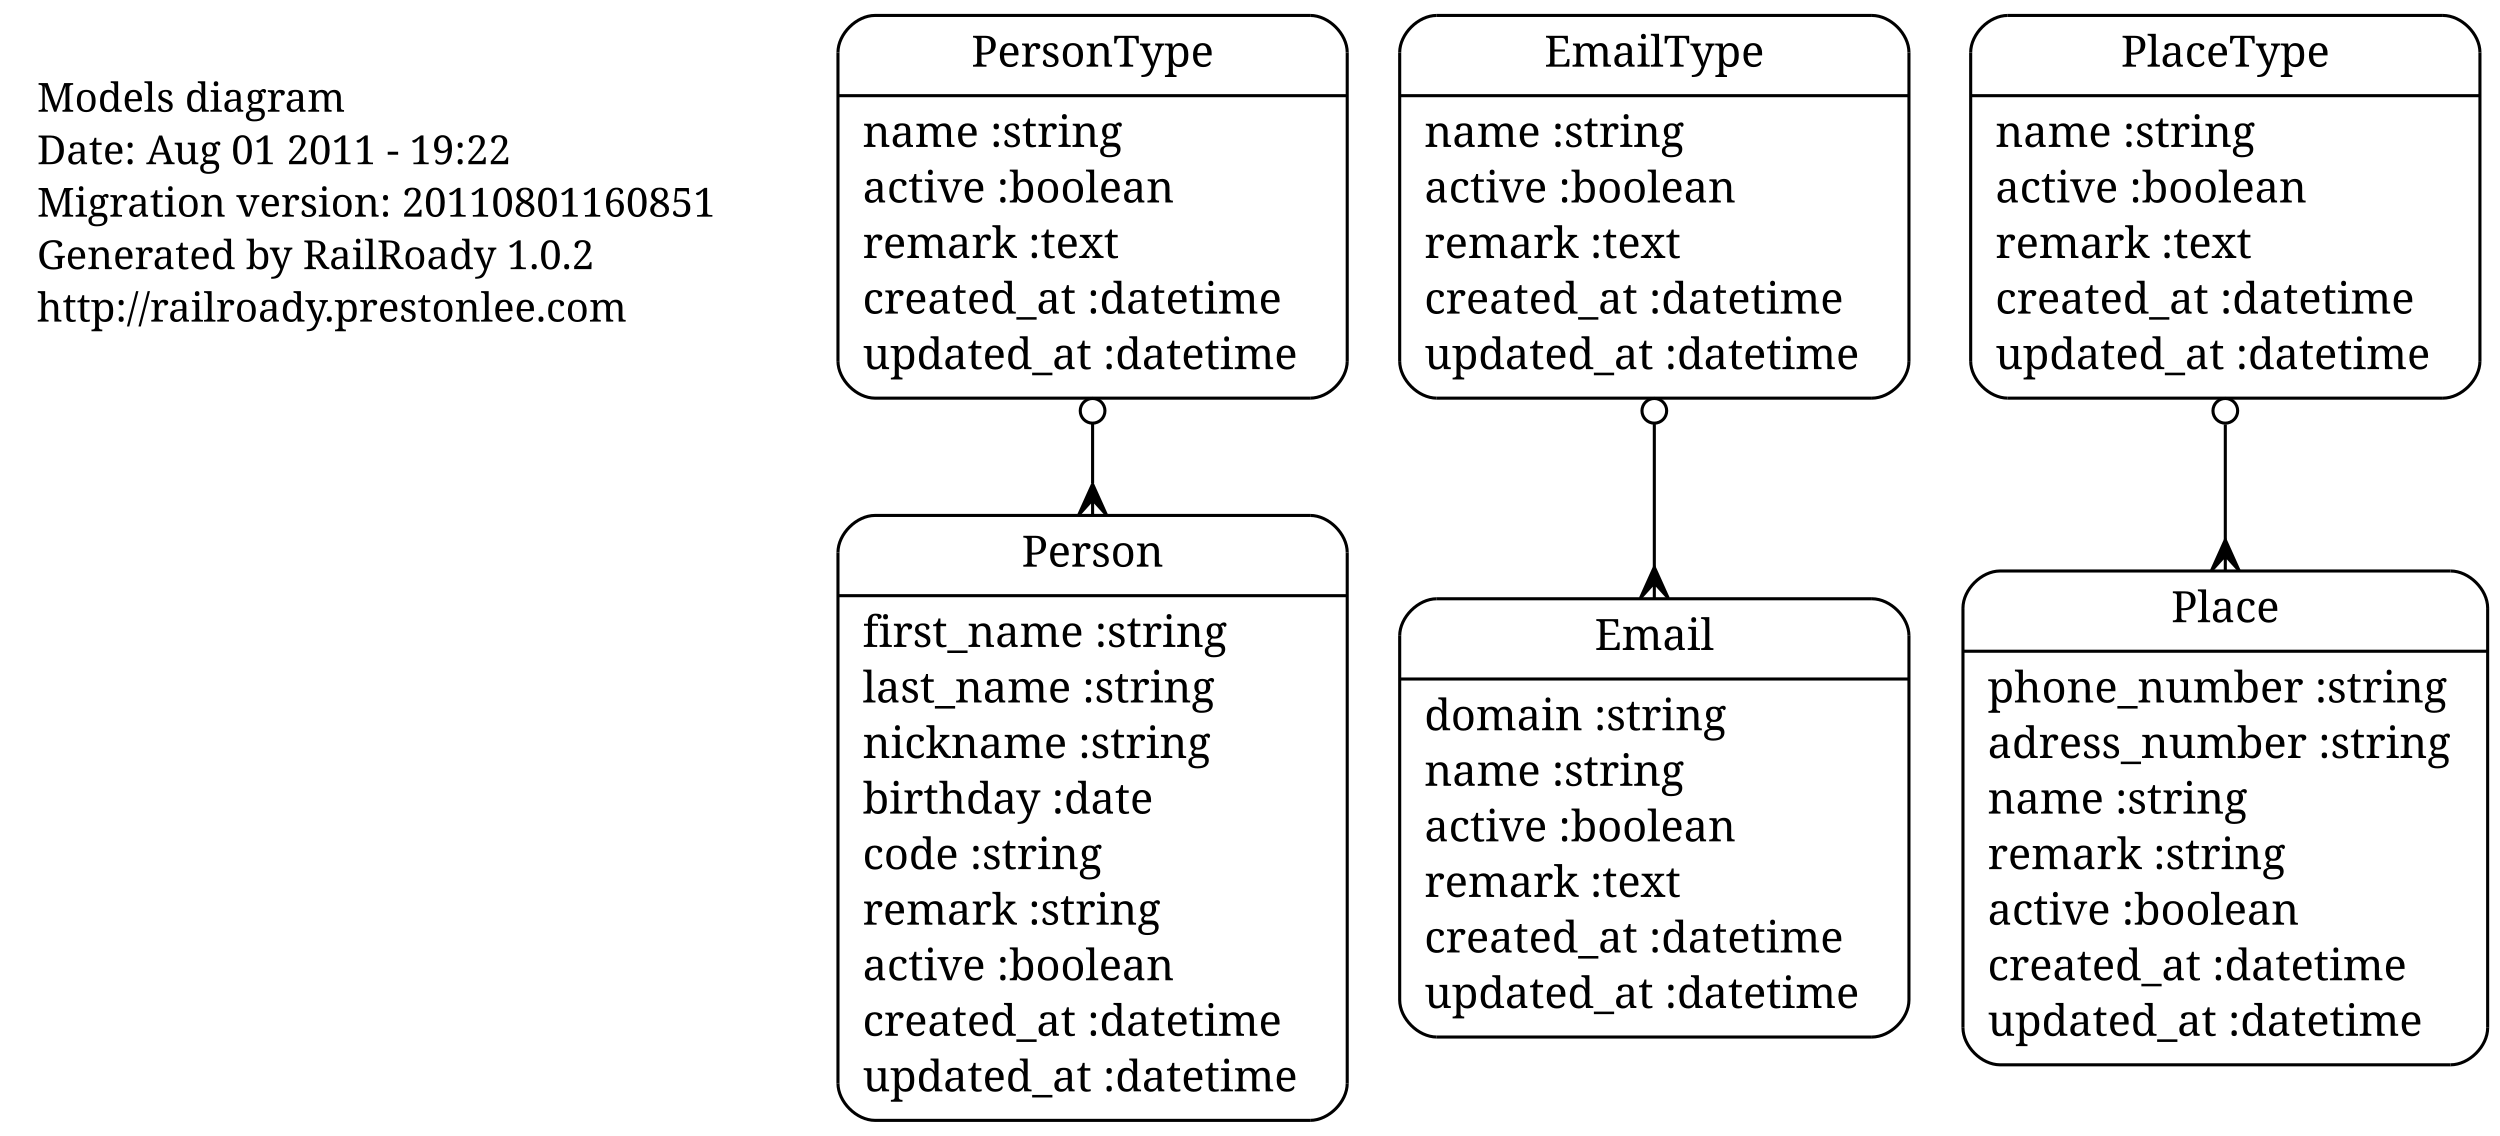
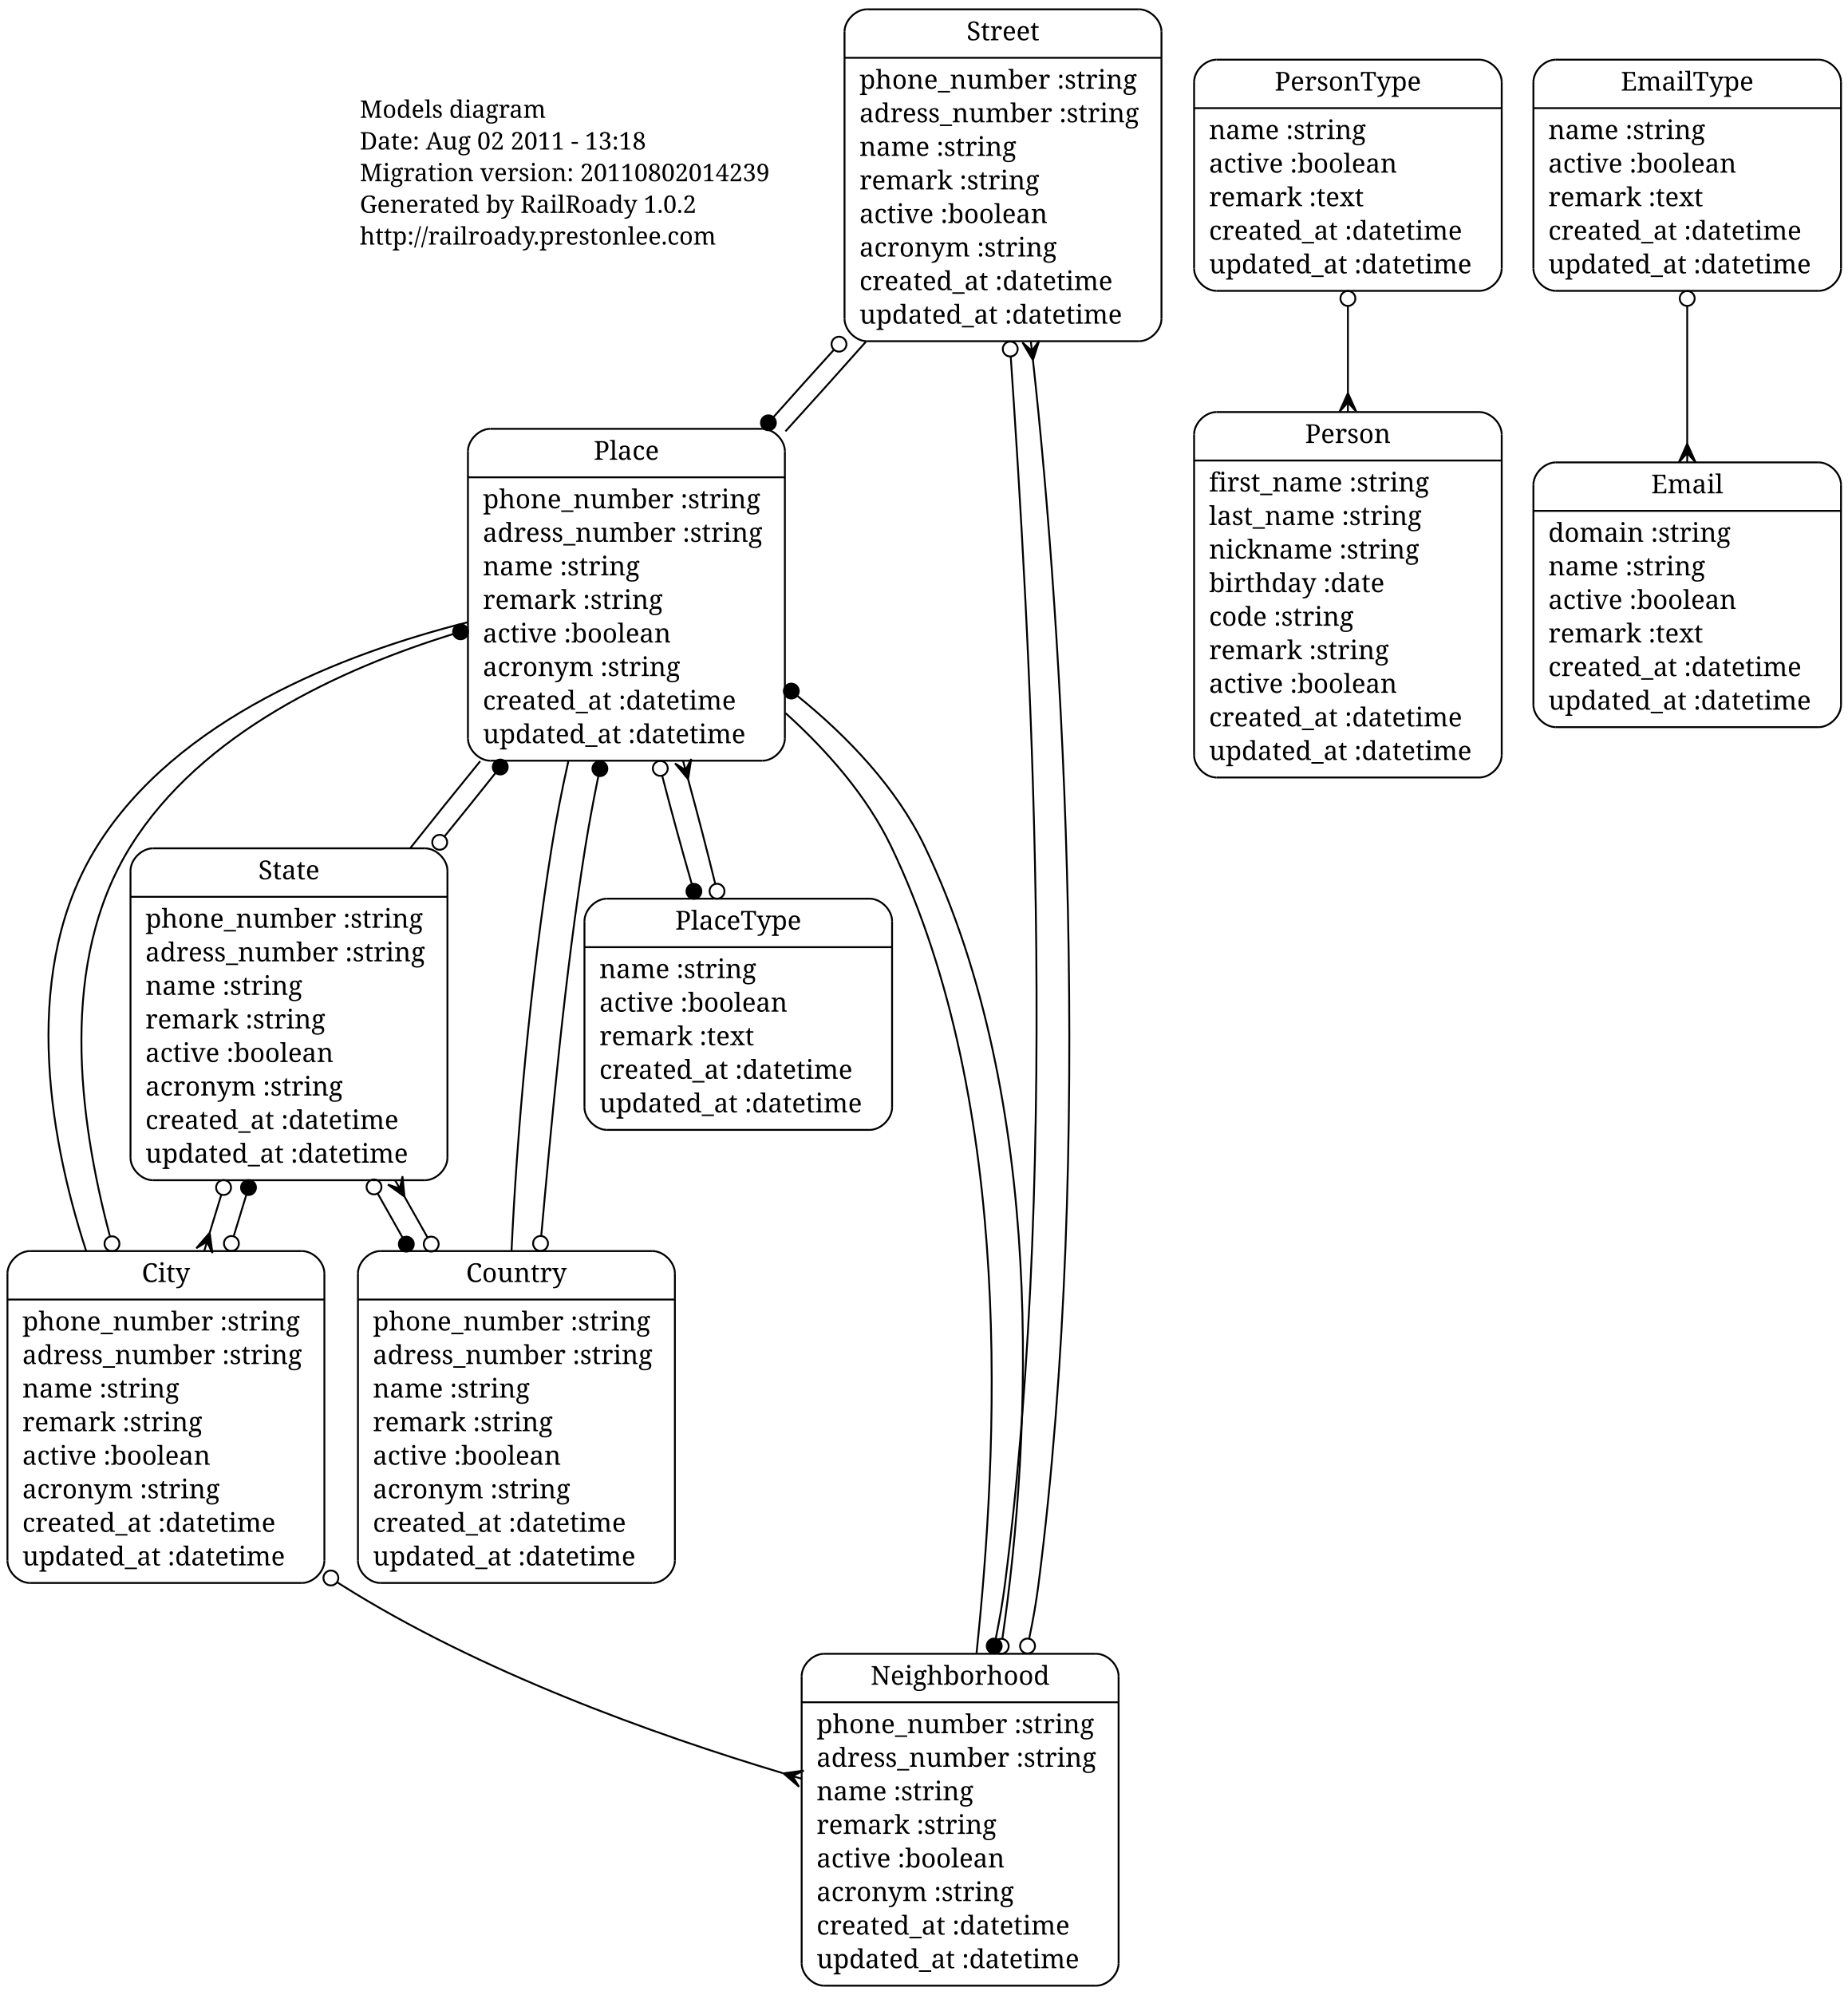
- <svg xmlns="http://www.w3.org/2000/svg" width="810pt" height="368pt" viewBox="0.00 0.00 810.00 368.00">
-   <g id="graph1" class="graph" transform="scale(1 1) rotate(0) translate(4 364)">
-     <polygon fill="white" stroke="white" points="-4,5 -4,-364 807,-364 807,5 -4,5" />
+ <svg xmlns="http://www.w3.org/2000/svg" width="991pt" height="1070pt" viewBox="0.00 0.00 991.00 1070.00">
+   <g id="graph1" class="graph" transform="scale(1 1) rotate(0) translate(4 1066)">
+     <polygon fill="white" stroke="white" points="-4,5 -4,-1066 988,-1066 988,5 -4,5" />
    <g id="node1" class="node">
-       <text text-anchor="start" x="8" y="-327.8" font-family="Times Roman,serif" font-size="13.00">Models diagram</text>
-       <text text-anchor="start" x="8" y="-310.8" font-family="Times Roman,serif" font-size="13.00">Date: Aug 01 2011 - 19:22</text>
-       <text text-anchor="start" x="8" y="-293.8" font-family="Times Roman,serif" font-size="13.00">Migration version: 20110801160851</text>
-       <text text-anchor="start" x="8" y="-276.8" font-family="Times Roman,serif" font-size="13.00">Generated by RailRoady 1.0.2</text>
-       <text text-anchor="start" x="8" y="-259.8" font-family="Times Roman,serif" font-size="13.00">http://railroady.prestonlee.com</text>
+       <text text-anchor="start" x="189" y="-1002.8" font-family="Times Roman,serif" font-size="13.00">Models diagram</text>
+       <text text-anchor="start" x="189" y="-985.8" font-family="Times Roman,serif" font-size="13.00">Date: Aug 02 2011 - 13:18</text>
+       <text text-anchor="start" x="189" y="-968.8" font-family="Times Roman,serif" font-size="13.00">Migration version: 20110802014239</text>
+       <text text-anchor="start" x="189" y="-951.8" font-family="Times Roman,serif" font-size="13.00">Generated by RailRoady 1.0.2</text>
+       <text text-anchor="start" x="189" y="-934.8" font-family="Times Roman,serif" font-size="13.00">http://railroady.prestonlee.com</text>
    </g>
    <g id="node2" class="node">
-       <polyline fill="none" stroke="black" points="279.5,-235 420.5,-235 " />
-       <path fill="none" stroke="black" d="M420.5,-235C426.5,-235 432.5,-241 432.5,-247" />
-       <polyline fill="none" stroke="black" points="432.5,-247 432.5,-347 " />
-       <path fill="none" stroke="black" d="M432.5,-347C432.5,-353 426.5,-359 420.5,-359" />
-       <polyline fill="none" stroke="black" points="420.5,-359 279.5,-359 " />
-       <path fill="none" stroke="black" d="M279.5,-359C273.5,-359 267.5,-353 267.5,-347" />
-       <polyline fill="none" stroke="black" points="267.5,-347 267.5,-247 " />
-       <path fill="none" stroke="black" d="M267.5,-247C267.5,-241 273.5,-235 279.5,-235" />
-       <text text-anchor="middle" x="350" y="-342.4" font-family="Times Roman,serif" font-size="14.00">PersonType</text>
-       <polyline fill="none" stroke="black" points="267.5,-333 432.5,-333 " />
-       <text text-anchor="start" x="275.5" y="-316.4" font-family="Times Roman,serif" font-size="14.00">name :string</text>
-       <text text-anchor="start" x="275.5" y="-298.4" font-family="Times Roman,serif" font-size="14.00">active :boolean</text>
-       <text text-anchor="start" x="275.5" y="-280.4" font-family="Times Roman,serif" font-size="14.00">remark :text</text>
-       <text text-anchor="start" x="275.5" y="-262.4" font-family="Times Roman,serif" font-size="14.00">created_at :datetime</text>
-       <text text-anchor="start" x="275.5" y="-244.4" font-family="Times Roman,serif" font-size="14.00">updated_at :datetime</text>
+       <polyline fill="none" stroke="black" points="461,-883 607,-883 " />
+       <path fill="none" stroke="black" d="M607,-883C613,-883 619,-889 619,-895" />
+       <polyline fill="none" stroke="black" points="619,-895 619,-1049 " />
+       <path fill="none" stroke="black" d="M619,-1049C619,-1055 613,-1061 607,-1061" />
+       <polyline fill="none" stroke="black" points="607,-1061 461,-1061 " />
+       <path fill="none" stroke="black" d="M461,-1061C455,-1061 449,-1055 449,-1049" />
+       <polyline fill="none" stroke="black" points="449,-1049 449,-895 " />
+       <path fill="none" stroke="black" d="M449,-895C449,-889 455,-883 461,-883" />
+       <text text-anchor="middle" x="534" y="-1044.4" font-family="Times Roman,serif" font-size="14.00">Street</text>
+       <polyline fill="none" stroke="black" points="449,-1035 619,-1035 " />
+       <text text-anchor="start" x="457" y="-1018.4" font-family="Times Roman,serif" font-size="14.00">phone_number :string</text>
+       <text text-anchor="start" x="457" y="-1000.4" font-family="Times Roman,serif" font-size="14.00">adress_number :string</text>
+       <text text-anchor="start" x="457" y="-982.4" font-family="Times Roman,serif" font-size="14.00">name :string</text>
+       <text text-anchor="start" x="457" y="-964.4" font-family="Times Roman,serif" font-size="14.00">remark :string</text>
+       <text text-anchor="start" x="457" y="-946.4" font-family="Times Roman,serif" font-size="14.00">active :boolean</text>
+       <text text-anchor="start" x="457" y="-928.4" font-family="Times Roman,serif" font-size="14.00">acronym :string</text>
+       <text text-anchor="start" x="457" y="-910.4" font-family="Times Roman,serif" font-size="14.00">created_at :datetime</text>
+       <text text-anchor="start" x="457" y="-892.4" font-family="Times Roman,serif" font-size="14.00">updated_at :datetime</text>
+     </g>
+     <g id="node8" class="node">
+       <polyline fill="none" stroke="black" points="259,-658 405,-658 " />
+       <path fill="none" stroke="black" d="M405,-658C411,-658 417,-664 417,-670" />
+       <polyline fill="none" stroke="black" points="417,-670 417,-824 " />
+       <path fill="none" stroke="black" d="M417,-824C417,-830 411,-836 405,-836" />
+       <polyline fill="none" stroke="black" points="405,-836 259,-836 " />
+       <path fill="none" stroke="black" d="M259,-836C253,-836 247,-830 247,-824" />
+       <polyline fill="none" stroke="black" points="247,-824 247,-670 " />
+       <path fill="none" stroke="black" d="M247,-670C247,-664 253,-658 259,-658" />
+       <text text-anchor="middle" x="332" y="-819.4" font-family="Times Roman,serif" font-size="14.00">Place</text>
+       <polyline fill="none" stroke="black" points="247,-810 417,-810 " />
+       <text text-anchor="start" x="255" y="-793.4" font-family="Times Roman,serif" font-size="14.00">phone_number :string</text>
+       <text text-anchor="start" x="255" y="-775.4" font-family="Times Roman,serif" font-size="14.00">adress_number :string</text>
+       <text text-anchor="start" x="255" y="-757.4" font-family="Times Roman,serif" font-size="14.00">name :string</text>
+       <text text-anchor="start" x="255" y="-739.4" font-family="Times Roman,serif" font-size="14.00">remark :string</text>
+       <text text-anchor="start" x="255" y="-721.4" font-family="Times Roman,serif" font-size="14.00">active :boolean</text>
+       <text text-anchor="start" x="255" y="-703.4" font-family="Times Roman,serif" font-size="14.00">acronym :string</text>
+       <text text-anchor="start" x="255" y="-685.4" font-family="Times Roman,serif" font-size="14.00">created_at :datetime</text>
+       <text text-anchor="start" x="255" y="-667.4" font-family="Times Roman,serif" font-size="14.00">updated_at :datetime</text>
+     </g>
+     <g id="edge2" class="edge">
+       <path fill="none" stroke="black" d="M443.315,-878.412C432.54,-866.531 421.608,-854.36 411.013,-842.451" />
+       <ellipse fill="none" stroke="black" cx="446.032" cy="-881.404" rx="4" ry="4" />
+       <ellipse fill="black" stroke="black" cx="408.162" cy="-839.24" rx="4" ry="4" />
+     </g>
+     <g id="node12" class="node">
+       <polyline fill="none" stroke="black" points="438,-1 584,-1 " />
+       <path fill="none" stroke="black" d="M584,-1C590,-1 596,-7 596,-13" />
+       <polyline fill="none" stroke="black" points="596,-13 596,-167 " />
+       <path fill="none" stroke="black" d="M596,-167C596,-173 590,-179 584,-179" />
+       <polyline fill="none" stroke="black" points="584,-179 438,-179 " />
+       <path fill="none" stroke="black" d="M438,-179C432,-179 426,-173 426,-167" />
+       <polyline fill="none" stroke="black" points="426,-167 426,-13 " />
+       <path fill="none" stroke="black" d="M426,-13C426,-7 432,-1 438,-1" />
+       <text text-anchor="middle" x="511" y="-162.4" font-family="Times Roman,serif" font-size="14.00">Neighborhood</text>
+       <polyline fill="none" stroke="black" points="426,-153 596,-153 " />
+       <text text-anchor="start" x="434" y="-136.4" font-family="Times Roman,serif" font-size="14.00">phone_number :string</text>
+       <text text-anchor="start" x="434" y="-118.4" font-family="Times Roman,serif" font-size="14.00">adress_number :string</text>
+       <text text-anchor="start" x="434" y="-100.4" font-family="Times Roman,serif" font-size="14.00">name :string</text>
+       <text text-anchor="start" x="434" y="-82.4" font-family="Times Roman,serif" font-size="14.00">remark :string</text>
+       <text text-anchor="start" x="434" y="-64.4" font-family="Times Roman,serif" font-size="14.00">active :boolean</text>
+       <text text-anchor="start" x="434" y="-46.4" font-family="Times Roman,serif" font-size="14.00">acronym :string</text>
+       <text text-anchor="start" x="434" y="-28.4" font-family="Times Roman,serif" font-size="14.00">created_at :datetime</text>
+       <text text-anchor="start" x="434" y="-10.4" font-family="Times Roman,serif" font-size="14.00">updated_at :datetime</text>
+     </g>
+     <g id="edge4" class="edge">
+       <path fill="none" stroke="black" d="M538.153,-874.746C547.885,-730.326 565.256,-450.939 535,-216 533.793,-206.626 532.1,-196.954 530.152,-187.332" />
+       <ellipse fill="none" stroke="black" cx="537.88" cy="-878.8" rx="4" ry="4" />
+       <ellipse fill="black" stroke="black" cx="529.282" cy="-183.183" rx="4" ry="4" />
+     </g>
+     <g id="node3" class="node">
+       <polyline fill="none" stroke="black" points="78,-433 224,-433 " />
+       <path fill="none" stroke="black" d="M224,-433C230,-433 236,-439 236,-445" />
+       <polyline fill="none" stroke="black" points="236,-445 236,-599 " />
+       <path fill="none" stroke="black" d="M236,-599C236,-605 230,-611 224,-611" />
+       <polyline fill="none" stroke="black" points="224,-611 78,-611 " />
+       <path fill="none" stroke="black" d="M78,-611C72,-611 66,-605 66,-599" />
+       <polyline fill="none" stroke="black" points="66,-599 66,-445 " />
+       <path fill="none" stroke="black" d="M66,-445C66,-439 72,-433 78,-433" />
+       <text text-anchor="middle" x="151" y="-594.4" font-family="Times Roman,serif" font-size="14.00">State</text>
+       <polyline fill="none" stroke="black" points="66,-585 236,-585 " />
+       <text text-anchor="start" x="74" y="-568.4" font-family="Times Roman,serif" font-size="14.00">phone_number :string</text>
+       <text text-anchor="start" x="74" y="-550.4" font-family="Times Roman,serif" font-size="14.00">adress_number :string</text>
+       <text text-anchor="start" x="74" y="-532.4" font-family="Times Roman,serif" font-size="14.00">name :string</text>
+       <text text-anchor="start" x="74" y="-514.4" font-family="Times Roman,serif" font-size="14.00">remark :string</text>
+       <text text-anchor="start" x="74" y="-496.4" font-family="Times Roman,serif" font-size="14.00">active :boolean</text>
+       <text text-anchor="start" x="74" y="-478.4" font-family="Times Roman,serif" font-size="14.00">acronym :string</text>
+       <text text-anchor="start" x="74" y="-460.4" font-family="Times Roman,serif" font-size="14.00">created_at :datetime</text>
+       <text text-anchor="start" x="74" y="-442.4" font-family="Times Roman,serif" font-size="14.00">updated_at :datetime</text>
+     </g>
+     <g id="node5" class="node">
+       <polyline fill="none" stroke="black" points="12,-217 158,-217 " />
+       <path fill="none" stroke="black" d="M158,-217C164,-217 170,-223 170,-229" />
+       <polyline fill="none" stroke="black" points="170,-229 170,-383 " />
+       <path fill="none" stroke="black" d="M170,-383C170,-389 164,-395 158,-395" />
+       <polyline fill="none" stroke="black" points="158,-395 12,-395 " />
+       <path fill="none" stroke="black" d="M12,-395C6,-395 0,-389 0,-383" />
+       <polyline fill="none" stroke="black" points="0,-383 0,-229 " />
+       <path fill="none" stroke="black" d="M0,-229C0,-223 6,-217 12,-217" />
+       <text text-anchor="middle" x="85" y="-378.4" font-family="Times Roman,serif" font-size="14.00">City</text>
+       <polyline fill="none" stroke="black" points="0,-369 170,-369 " />
+       <text text-anchor="start" x="8" y="-352.4" font-family="Times Roman,serif" font-size="14.00">phone_number :string</text>
+       <text text-anchor="start" x="8" y="-334.4" font-family="Times Roman,serif" font-size="14.00">adress_number :string</text>
+       <text text-anchor="start" x="8" y="-316.4" font-family="Times Roman,serif" font-size="14.00">name :string</text>
+       <text text-anchor="start" x="8" y="-298.4" font-family="Times Roman,serif" font-size="14.00">remark :string</text>
+       <text text-anchor="start" x="8" y="-280.4" font-family="Times Roman,serif" font-size="14.00">active :boolean</text>
+       <text text-anchor="start" x="8" y="-262.4" font-family="Times Roman,serif" font-size="14.00">acronym :string</text>
+       <text text-anchor="start" x="8" y="-244.4" font-family="Times Roman,serif" font-size="14.00">created_at :datetime</text>
+       <text text-anchor="start" x="8" y="-226.4" font-family="Times Roman,serif" font-size="14.00">updated_at :datetime</text>
+     </g>
+     <g id="edge12" class="edge">
+       <path fill="none" stroke="black" d="M114.639,-424.989C112.568,-418.336 110.515,-411.627 108.51,-404.964" />
+       <ellipse fill="none" stroke="black" cx="115.921" cy="-429.08" rx="4" ry="4" />
+       <polygon fill="black" stroke="black" points="108.47,-404.829 109.923,-393.96 107.04,-400.038 105.611,-395.246 105.611,-395.246 105.611,-395.246 107.04,-400.038 101.299,-396.533 108.47,-404.829 108.47,-404.829" />
    </g>
    <g id="node7" class="node">
-       <polyline fill="none" stroke="black" points="279.5,-1 420.5,-1 " />
-       <path fill="none" stroke="black" d="M420.5,-1C426.5,-1 432.5,-7 432.5,-13" />
-       <polyline fill="none" stroke="black" points="432.5,-13 432.5,-185 " />
-       <path fill="none" stroke="black" d="M432.5,-185C432.5,-191 426.5,-197 420.5,-197" />
-       <polyline fill="none" stroke="black" points="420.5,-197 279.5,-197 " />
-       <path fill="none" stroke="black" d="M279.5,-197C273.5,-197 267.5,-191 267.5,-185" />
-       <polyline fill="none" stroke="black" points="267.5,-185 267.5,-13 " />
-       <path fill="none" stroke="black" d="M267.5,-13C267.5,-7 273.5,-1 279.5,-1" />
-       <text text-anchor="middle" x="350" y="-180.4" font-family="Times Roman,serif" font-size="14.00">Person</text>
-       <polyline fill="none" stroke="black" points="267.5,-171 432.5,-171 " />
-       <text text-anchor="start" x="275.5" y="-154.4" font-family="Times Roman,serif" font-size="14.00">first_name :string</text>
-       <text text-anchor="start" x="275.5" y="-136.4" font-family="Times Roman,serif" font-size="14.00">last_name :string</text>
-       <text text-anchor="start" x="275.5" y="-118.4" font-family="Times Roman,serif" font-size="14.00">nickname :string</text>
-       <text text-anchor="start" x="275.5" y="-100.4" font-family="Times Roman,serif" font-size="14.00">birthday :date</text>
-       <text text-anchor="start" x="275.5" y="-82.4" font-family="Times Roman,serif" font-size="14.00">code :string</text>
-       <text text-anchor="start" x="275.5" y="-64.4" font-family="Times Roman,serif" font-size="14.00">remark :string</text>
-       <text text-anchor="start" x="275.5" y="-46.4" font-family="Times Roman,serif" font-size="14.00">active :boolean</text>
-       <text text-anchor="start" x="275.5" y="-28.4" font-family="Times Roman,serif" font-size="14.00">created_at :datetime</text>
-       <text text-anchor="start" x="275.5" y="-10.4" font-family="Times Roman,serif" font-size="14.00">updated_at :datetime</text>
-     </g>
-     <g id="edge2" class="edge">
-       <path fill="none" stroke="black" d="M350,-226.893C350,-220.561 350,-214.056 350,-207.495" />
-       <ellipse fill="none" stroke="black" cx="350" cy="-230.895" rx="4" ry="4" />
-       <polygon fill="black" stroke="black" points="350,-207.155 354.5,-197.155 350,-202.155 350,-197.155 350,-197.155 350,-197.155 350,-202.155 345.5,-197.155 350,-207.155 350,-207.155" />
-     </g>
-     <g id="node3" class="node">
-       <polyline fill="none" stroke="black" points="461.5,-28 602.5,-28 " />
-       <path fill="none" stroke="black" d="M602.5,-28C608.5,-28 614.5,-34 614.5,-40" />
-       <polyline fill="none" stroke="black" points="614.5,-40 614.5,-158 " />
-       <path fill="none" stroke="black" d="M614.5,-158C614.5,-164 608.5,-170 602.5,-170" />
-       <polyline fill="none" stroke="black" points="602.5,-170 461.5,-170 " />
-       <path fill="none" stroke="black" d="M461.5,-170C455.5,-170 449.5,-164 449.5,-158" />
-       <polyline fill="none" stroke="black" points="449.5,-158 449.5,-40 " />
-       <path fill="none" stroke="black" d="M449.5,-40C449.5,-34 455.5,-28 461.5,-28" />
-       <text text-anchor="middle" x="532" y="-153.4" font-family="Times Roman,serif" font-size="14.00">Email</text>
-       <polyline fill="none" stroke="black" points="449.5,-144 614.5,-144 " />
-       <text text-anchor="start" x="457.5" y="-127.4" font-family="Times Roman,serif" font-size="14.00">domain :string</text>
-       <text text-anchor="start" x="457.5" y="-109.4" font-family="Times Roman,serif" font-size="14.00">name :string</text>
-       <text text-anchor="start" x="457.5" y="-91.4" font-family="Times Roman,serif" font-size="14.00">active :boolean</text>
-       <text text-anchor="start" x="457.5" y="-73.4" font-family="Times Roman,serif" font-size="14.00">remark :text</text>
-       <text text-anchor="start" x="457.5" y="-55.4" font-family="Times Roman,serif" font-size="14.00">created_at :datetime</text>
-       <text text-anchor="start" x="457.5" y="-37.4" font-family="Times Roman,serif" font-size="14.00">updated_at :datetime</text>
+       <polyline fill="none" stroke="black" points="200,-217 346,-217 " />
+       <path fill="none" stroke="black" d="M346,-217C352,-217 358,-223 358,-229" />
+       <polyline fill="none" stroke="black" points="358,-229 358,-383 " />
+       <path fill="none" stroke="black" d="M358,-383C358,-389 352,-395 346,-395" />
+       <polyline fill="none" stroke="black" points="346,-395 200,-395 " />
+       <path fill="none" stroke="black" d="M200,-395C194,-395 188,-389 188,-383" />
+       <polyline fill="none" stroke="black" points="188,-383 188,-229 " />
+       <path fill="none" stroke="black" d="M188,-229C188,-223 194,-217 200,-217" />
+       <text text-anchor="middle" x="273" y="-378.4" font-family="Times Roman,serif" font-size="14.00">Country</text>
+       <polyline fill="none" stroke="black" points="188,-369 358,-369 " />
+       <text text-anchor="start" x="196" y="-352.4" font-family="Times Roman,serif" font-size="14.00">phone_number :string</text>
+       <text text-anchor="start" x="196" y="-334.4" font-family="Times Roman,serif" font-size="14.00">adress_number :string</text>
+       <text text-anchor="start" x="196" y="-316.4" font-family="Times Roman,serif" font-size="14.00">name :string</text>
+       <text text-anchor="start" x="196" y="-298.4" font-family="Times Roman,serif" font-size="14.00">remark :string</text>
+       <text text-anchor="start" x="196" y="-280.4" font-family="Times Roman,serif" font-size="14.00">active :boolean</text>
+       <text text-anchor="start" x="196" y="-262.4" font-family="Times Roman,serif" font-size="14.00">acronym :string</text>
+       <text text-anchor="start" x="196" y="-244.4" font-family="Times Roman,serif" font-size="14.00">created_at :datetime</text>
+       <text text-anchor="start" x="196" y="-226.4" font-family="Times Roman,serif" font-size="14.00">updated_at :datetime</text>
+     </g>
+     <g id="edge10" class="edge">
+       <path fill="none" stroke="black" d="M198.581,-425.871C202.939,-418.071 207.392,-410.186 211.846,-402.384" />
+       <ellipse fill="none" stroke="black" cx="196.615" cy="-429.403" rx="4" ry="4" />
+       <ellipse fill="black" stroke="black" cx="213.946" cy="-398.717" rx="4" ry="4" />
+     </g>
+     <g id="edge8" class="edge">
+       <path fill="none" stroke="black" d="M234.382,-617.348C243.501,-628.569 252.716,-640.022 261.656,-651.248" />
+       <ellipse fill="none" stroke="black" cx="231.854" cy="-614.243" rx="4" ry="4" />
+       <ellipse fill="black" stroke="black" cx="264.335" cy="-654.619" rx="4" ry="4" />
    </g>
    <g id="node4" class="node">
-       <polyline fill="none" stroke="black" points="644,-19 790,-19 " />
-       <path fill="none" stroke="black" d="M790,-19C796,-19 802,-25 802,-31" />
-       <polyline fill="none" stroke="black" points="802,-31 802,-167 " />
-       <path fill="none" stroke="black" d="M802,-167C802,-173 796,-179 790,-179" />
-       <polyline fill="none" stroke="black" points="790,-179 644,-179 " />
-       <path fill="none" stroke="black" d="M644,-179C638,-179 632,-173 632,-167" />
-       <polyline fill="none" stroke="black" points="632,-167 632,-31 " />
-       <path fill="none" stroke="black" d="M632,-31C632,-25 638,-19 644,-19" />
-       <text text-anchor="middle" x="717" y="-162.4" font-family="Times Roman,serif" font-size="14.00">Place</text>
-       <polyline fill="none" stroke="black" points="632,-153 802,-153 " />
-       <text text-anchor="start" x="640" y="-136.4" font-family="Times Roman,serif" font-size="14.00">phone_number :string</text>
-       <text text-anchor="start" x="640" y="-118.4" font-family="Times Roman,serif" font-size="14.00">adress_number :string</text>
-       <text text-anchor="start" x="640" y="-100.4" font-family="Times Roman,serif" font-size="14.00">name :string</text>
-       <text text-anchor="start" x="640" y="-82.4" font-family="Times Roman,serif" font-size="14.00">remark :string</text>
-       <text text-anchor="start" x="640" y="-64.4" font-family="Times Roman,serif" font-size="14.00">active :boolean</text>
-       <text text-anchor="start" x="640" y="-46.4" font-family="Times Roman,serif" font-size="14.00">created_at :datetime</text>
-       <text text-anchor="start" x="640" y="-28.4" font-family="Times Roman,serif" font-size="14.00">updated_at :datetime</text>
-     </g>
-     <g id="node5" class="node">
-       <polyline fill="none" stroke="black" points="646.5,-235 787.5,-235 " />
-       <path fill="none" stroke="black" d="M787.5,-235C793.5,-235 799.5,-241 799.5,-247" />
-       <polyline fill="none" stroke="black" points="799.5,-247 799.5,-347 " />
-       <path fill="none" stroke="black" d="M799.5,-347C799.5,-353 793.5,-359 787.5,-359" />
-       <polyline fill="none" stroke="black" points="787.5,-359 646.5,-359 " />
-       <path fill="none" stroke="black" d="M646.5,-359C640.5,-359 634.5,-353 634.5,-347" />
-       <polyline fill="none" stroke="black" points="634.5,-347 634.5,-247 " />
-       <path fill="none" stroke="black" d="M634.5,-247C634.5,-241 640.5,-235 646.5,-235" />
-       <text text-anchor="middle" x="717" y="-342.4" font-family="Times Roman,serif" font-size="14.00">PlaceType</text>
-       <polyline fill="none" stroke="black" points="634.5,-333 799.5,-333 " />
-       <text text-anchor="start" x="642.5" y="-316.4" font-family="Times Roman,serif" font-size="14.00">name :string</text>
-       <text text-anchor="start" x="642.5" y="-298.4" font-family="Times Roman,serif" font-size="14.00">active :boolean</text>
-       <text text-anchor="start" x="642.5" y="-280.4" font-family="Times Roman,serif" font-size="14.00">remark :text</text>
-       <text text-anchor="start" x="642.5" y="-262.4" font-family="Times Roman,serif" font-size="14.00">created_at :datetime</text>
-       <text text-anchor="start" x="642.5" y="-244.4" font-family="Times Roman,serif" font-size="14.00">updated_at :datetime</text>
-     </g>
-     <g id="edge4" class="edge">
-       <path fill="none" stroke="black" d="M717,-226.478C717,-214.362 717,-201.624 717,-189.079" />
-       <ellipse fill="none" stroke="black" cx="717" cy="-230.895" rx="4" ry="4" />
-       <polygon fill="black" stroke="black" points="717,-189.075 721.5,-179.075 717,-184.075 717,-179.075 717,-179.075 717,-179.075 717,-184.075 712.5,-179.075 717,-189.075 717,-189.075" />
+       <polyline fill="none" stroke="black" points="648.5,-910 789.5,-910 " />
+       <path fill="none" stroke="black" d="M789.5,-910C795.5,-910 801.5,-916 801.5,-922" />
+       <polyline fill="none" stroke="black" points="801.5,-922 801.5,-1022 " />
+       <path fill="none" stroke="black" d="M801.5,-1022C801.5,-1028 795.5,-1034 789.5,-1034" />
+       <polyline fill="none" stroke="black" points="789.5,-1034 648.5,-1034 " />
+       <path fill="none" stroke="black" d="M648.5,-1034C642.5,-1034 636.5,-1028 636.5,-1022" />
+       <polyline fill="none" stroke="black" points="636.5,-1022 636.5,-922 " />
+       <path fill="none" stroke="black" d="M636.5,-922C636.5,-916 642.5,-910 648.5,-910" />
+       <text text-anchor="middle" x="719" y="-1017.4" font-family="Times Roman,serif" font-size="14.00">PersonType</text>
+       <polyline fill="none" stroke="black" points="636.5,-1008 801.5,-1008 " />
+       <text text-anchor="start" x="644.5" y="-991.4" font-family="Times Roman,serif" font-size="14.00">name :string</text>
+       <text text-anchor="start" x="644.5" y="-973.4" font-family="Times Roman,serif" font-size="14.00">active :boolean</text>
+       <text text-anchor="start" x="644.5" y="-955.4" font-family="Times Roman,serif" font-size="14.00">remark :text</text>
+       <text text-anchor="start" x="644.5" y="-937.4" font-family="Times Roman,serif" font-size="14.00">created_at :datetime</text>
+       <text text-anchor="start" x="644.5" y="-919.4" font-family="Times Roman,serif" font-size="14.00">updated_at :datetime</text>
+     </g>
+     <g id="node11" class="node">
+       <polyline fill="none" stroke="black" points="648.5,-649 789.5,-649 " />
+       <path fill="none" stroke="black" d="M789.5,-649C795.5,-649 801.5,-655 801.5,-661" />
+       <polyline fill="none" stroke="black" points="801.5,-661 801.5,-833 " />
+       <path fill="none" stroke="black" d="M801.5,-833C801.5,-839 795.5,-845 789.5,-845" />
+       <polyline fill="none" stroke="black" points="789.5,-845 648.5,-845 " />
+       <path fill="none" stroke="black" d="M648.5,-845C642.5,-845 636.5,-839 636.5,-833" />
+       <polyline fill="none" stroke="black" points="636.5,-833 636.5,-661 " />
+       <path fill="none" stroke="black" d="M636.5,-661C636.5,-655 642.5,-649 648.5,-649" />
+       <text text-anchor="middle" x="719" y="-828.4" font-family="Times Roman,serif" font-size="14.00">Person</text>
+       <polyline fill="none" stroke="black" points="636.5,-819 801.5,-819 " />
+       <text text-anchor="start" x="644.5" y="-802.4" font-family="Times Roman,serif" font-size="14.00">first_name :string</text>
+       <text text-anchor="start" x="644.5" y="-784.4" font-family="Times Roman,serif" font-size="14.00">last_name :string</text>
+       <text text-anchor="start" x="644.5" y="-766.4" font-family="Times Roman,serif" font-size="14.00">nickname :string</text>
+       <text text-anchor="start" x="644.5" y="-748.4" font-family="Times Roman,serif" font-size="14.00">birthday :date</text>
+       <text text-anchor="start" x="644.5" y="-730.4" font-family="Times Roman,serif" font-size="14.00">code :string</text>
+       <text text-anchor="start" x="644.5" y="-712.4" font-family="Times Roman,serif" font-size="14.00">remark :string</text>
+       <text text-anchor="start" x="644.5" y="-694.4" font-family="Times Roman,serif" font-size="14.00">active :boolean</text>
+       <text text-anchor="start" x="644.5" y="-676.4" font-family="Times Roman,serif" font-size="14.00">created_at :datetime</text>
+       <text text-anchor="start" x="644.5" y="-658.4" font-family="Times Roman,serif" font-size="14.00">updated_at :datetime</text>
+     </g>
+     <g id="edge16" class="edge">
+       <path fill="none" stroke="black" d="M719,-901.807C719,-887.092 719,-871.246 719,-855.506" />
+       <ellipse fill="none" stroke="black" cx="719" cy="-905.922" rx="4" ry="4" />
+       <polygon fill="black" stroke="black" points="719,-855.19 723.5,-845.19 719,-850.19 719,-845.19 719,-845.19 719,-845.19 719,-850.19 714.5,-845.19 719,-855.19 719,-855.19" />
+     </g>
+     <g id="edge22" class="edge">
+       <path fill="none" stroke="black" d="M121.39,-403.105C123.654,-410.378 125.896,-417.717 128.077,-424.989" />
+       <ellipse fill="none" stroke="black" cx="120.124" cy="-399.063" rx="4" ry="4" />
+       <ellipse fill="black" stroke="black" cx="129.29" cy="-429.064" rx="4" ry="4" />
+     </g>
+     <g id="edge18" class="edge">
+       <path fill="none" stroke="black" d="M54.913,-403.164C38.033,-467.115 27.447,-550.127 66,-612 104.031,-673.037 178.608,-707.259 239.188,-725.964" />
+       <ellipse fill="none" stroke="black" cx="56.062" cy="-398.926" rx="4" ry="4" />
+       <ellipse fill="black" stroke="black" cx="243.05" cy="-727.126" rx="4" ry="4" />
+     </g>
+     <g id="edge20" class="edge">
+       <path fill="none" stroke="black" d="M177.059,-217.242C177.705,-216.823 178.352,-216.409 179,-216 252.907,-169.335 346.781,-135.712 415.837,-114.998" />
+       <ellipse fill="none" stroke="black" cx="173.482" cy="-219.66" rx="4" ry="4" />
+       <polygon fill="black" stroke="black" points="416.252,-114.875 427.119,-116.35 421.047,-113.455 425.841,-112.035 425.841,-112.035 425.841,-112.035 421.047,-113.455 424.563,-107.72 416.252,-114.875 416.252,-114.875" />
    </g>
    <g id="node6" class="node">
-       <polyline fill="none" stroke="black" points="461.5,-235 602.5,-235 " />
-       <path fill="none" stroke="black" d="M602.5,-235C608.5,-235 614.5,-241 614.5,-247" />
-       <polyline fill="none" stroke="black" points="614.5,-247 614.5,-347 " />
-       <path fill="none" stroke="black" d="M614.5,-347C614.5,-353 608.5,-359 602.5,-359" />
-       <polyline fill="none" stroke="black" points="602.5,-359 461.5,-359 " />
-       <path fill="none" stroke="black" d="M461.5,-359C455.5,-359 449.5,-353 449.5,-347" />
-       <polyline fill="none" stroke="black" points="449.5,-347 449.5,-247 " />
-       <path fill="none" stroke="black" d="M449.5,-247C449.5,-241 455.5,-235 461.5,-235" />
-       <text text-anchor="middle" x="532" y="-342.4" font-family="Times Roman,serif" font-size="14.00">EmailType</text>
-       <polyline fill="none" stroke="black" points="449.5,-333 614.5,-333 " />
-       <text text-anchor="start" x="457.5" y="-316.4" font-family="Times Roman,serif" font-size="14.00">name :string</text>
-       <text text-anchor="start" x="457.5" y="-298.4" font-family="Times Roman,serif" font-size="14.00">active :boolean</text>
-       <text text-anchor="start" x="457.5" y="-280.4" font-family="Times Roman,serif" font-size="14.00">remark :text</text>
-       <text text-anchor="start" x="457.5" y="-262.4" font-family="Times Roman,serif" font-size="14.00">created_at :datetime</text>
-       <text text-anchor="start" x="457.5" y="-244.4" font-family="Times Roman,serif" font-size="14.00">updated_at :datetime</text>
+       <polyline fill="none" stroke="black" points="830.5,-676 971.5,-676 " />
+       <path fill="none" stroke="black" d="M971.5,-676C977.5,-676 983.5,-682 983.5,-688" />
+       <polyline fill="none" stroke="black" points="983.5,-688 983.5,-806 " />
+       <path fill="none" stroke="black" d="M983.5,-806C983.5,-812 977.5,-818 971.5,-818" />
+       <polyline fill="none" stroke="black" points="971.5,-818 830.5,-818 " />
+       <path fill="none" stroke="black" d="M830.5,-818C824.5,-818 818.5,-812 818.5,-806" />
+       <polyline fill="none" stroke="black" points="818.5,-806 818.5,-688 " />
+       <path fill="none" stroke="black" d="M818.5,-688C818.5,-682 824.5,-676 830.5,-676" />
+       <text text-anchor="middle" x="901" y="-801.4" font-family="Times Roman,serif" font-size="14.00">Email</text>
+       <polyline fill="none" stroke="black" points="818.5,-792 983.5,-792 " />
+       <text text-anchor="start" x="826.5" y="-775.4" font-family="Times Roman,serif" font-size="14.00">domain :string</text>
+       <text text-anchor="start" x="826.5" y="-757.4" font-family="Times Roman,serif" font-size="14.00">name :string</text>
+       <text text-anchor="start" x="826.5" y="-739.4" font-family="Times Roman,serif" font-size="14.00">active :boolean</text>
+       <text text-anchor="start" x="826.5" y="-721.4" font-family="Times Roman,serif" font-size="14.00">remark :text</text>
+       <text text-anchor="start" x="826.5" y="-703.4" font-family="Times Roman,serif" font-size="14.00">created_at :datetime</text>
+       <text text-anchor="start" x="826.5" y="-685.4" font-family="Times Roman,serif" font-size="14.00">updated_at :datetime</text>
+     </g>
+     <g id="edge28" class="edge">
+       <path fill="none" stroke="black" d="M225.255,-402.421C221.231,-409.623 217.126,-416.895 213.015,-424.106" />
+       <ellipse fill="none" stroke="black" cx="227.305" cy="-398.741" rx="4" ry="4" />
+       <polygon fill="black" stroke="black" points="212.951,-424.219 204.078,-430.662 210.468,-428.558 207.984,-432.897 207.984,-432.897 207.984,-432.897 210.468,-428.558 211.889,-435.133 212.951,-424.219 212.951,-424.219" />
+     </g>
+     <g id="edge26" class="edge">
+       <path fill="none" stroke="black" d="M286.309,-403.119C291.808,-463.484 298.901,-542.554 310,-612 311.964,-624.29 314.401,-637.13 316.966,-649.793" />
+       <ellipse fill="none" stroke="black" cx="285.941" cy="-399.088" rx="4" ry="4" />
+       <ellipse fill="black" stroke="black" cx="317.772" cy="-653.73" rx="4" ry="4" />
    </g>
    <g id="edge6" class="edge">
-       <path fill="none" stroke="black" d="M532,-226.595C532,-211.58 532,-195.605 532,-180.222" />
-       <ellipse fill="none" stroke="black" cx="532" cy="-230.895" rx="4" ry="4" />
-       <polygon fill="black" stroke="black" points="532,-180.215 536.5,-170.215 532,-175.215 532,-170.215 532,-170.215 532,-170.215 532,-175.215 527.5,-170.215 532,-180.215 532,-180.215" />
+       <path fill="none" stroke="black" d="M417.311,-834.671C431.672,-850.454 446.464,-866.924 460.494,-882.751" />
+     </g>
+     <g id="edge14" class="edge">
+       <path fill="none" stroke="black" d="M253.584,-657.751C241.073,-642.414 228.251,-626.475 216.09,-611.141" />
+     </g>
+     <g id="edge24" class="edge">
+       <path fill="none" stroke="black" d="M246.77,-732.233C179.684,-715.341 90.752,-680.613 48,-612 7.799,-547.48 21.028,-459.975 42.214,-395.066" />
+     </g>
+     <g id="edge30" class="edge">
+       <path fill="none" stroke="black" d="M300.837,-657.648C297.434,-642.483 294.372,-626.841 292,-612 280.403,-539.436 273.179,-456.365 270.382,-395.104" />
+     </g>
+     <g id="node9" class="node">
+       <polyline fill="none" stroke="black" points="321.5,-460 462.5,-460 " />
+       <path fill="none" stroke="black" d="M462.5,-460C468.5,-460 474.5,-466 474.5,-472" />
+       <polyline fill="none" stroke="black" points="474.5,-472 474.5,-572 " />
+       <path fill="none" stroke="black" d="M474.5,-572C474.5,-578 468.5,-584 462.5,-584" />
+       <polyline fill="none" stroke="black" points="462.5,-584 321.5,-584 " />
+       <path fill="none" stroke="black" d="M321.5,-584C315.5,-584 309.5,-578 309.5,-572" />
+       <polyline fill="none" stroke="black" points="309.5,-572 309.5,-472 " />
+       <path fill="none" stroke="black" d="M309.5,-472C309.5,-466 315.5,-460 321.5,-460" />
+       <text text-anchor="middle" x="392" y="-567.4" font-family="Times Roman,serif" font-size="14.00">PlaceType</text>
+       <polyline fill="none" stroke="black" points="309.5,-558 474.5,-558 " />
+       <text text-anchor="start" x="317.5" y="-541.4" font-family="Times Roman,serif" font-size="14.00">name :string</text>
+       <text text-anchor="start" x="317.5" y="-523.4" font-family="Times Roman,serif" font-size="14.00">active :boolean</text>
+       <text text-anchor="start" x="317.5" y="-505.4" font-family="Times Roman,serif" font-size="14.00">remark :text</text>
+       <text text-anchor="start" x="317.5" y="-487.4" font-family="Times Roman,serif" font-size="14.00">created_at :datetime</text>
+       <text text-anchor="start" x="317.5" y="-469.4" font-family="Times Roman,serif" font-size="14.00">updated_at :datetime</text>
+     </g>
+     <g id="edge32" class="edge">
+       <path fill="none" stroke="black" d="M351.199,-649.902C356.26,-630.386 361.763,-610.239 367.068,-591.872" />
+       <ellipse fill="none" stroke="black" cx="350.176" cy="-653.877" rx="4" ry="4" />
+       <ellipse fill="black" stroke="black" cx="368.209" cy="-587.956" rx="4" ry="4" />
+     </g>
+     <g id="edge42" class="edge">
+       <path fill="none" stroke="black" d="M417.358,-683.539C439.582,-663.446 460.916,-639.265 474,-612 540.948,-472.495 531.139,-287.268 519.779,-179.103" />
+     </g>
+     <g id="edge34" class="edge">
+       <path fill="none" stroke="black" d="M379.609,-592.108C375.288,-609.77 370.277,-629.064 365.146,-647.854" />
+       <ellipse fill="none" stroke="black" cx="380.603" cy="-588.003" rx="4" ry="4" />
+       <polygon fill="black" stroke="black" points="365.076,-648.11 358.082,-656.556 363.748,-652.93 362.42,-657.751 362.42,-657.751 362.42,-657.751 363.748,-652.93 366.758,-658.946 365.076,-648.11 365.076,-648.11" />
+     </g>
+     <g id="node10" class="node">
+       <polyline fill="none" stroke="black" points="830.5,-910 971.5,-910 " />
+       <path fill="none" stroke="black" d="M971.5,-910C977.5,-910 983.5,-916 983.5,-922" />
+       <polyline fill="none" stroke="black" points="983.5,-922 983.5,-1022 " />
+       <path fill="none" stroke="black" d="M983.5,-1022C983.5,-1028 977.5,-1034 971.5,-1034" />
+       <polyline fill="none" stroke="black" points="971.5,-1034 830.5,-1034 " />
+       <path fill="none" stroke="black" d="M830.5,-1034C824.5,-1034 818.5,-1028 818.5,-1022" />
+       <polyline fill="none" stroke="black" points="818.5,-1022 818.5,-922 " />
+       <path fill="none" stroke="black" d="M818.5,-922C818.5,-916 824.5,-910 830.5,-910" />
+       <text text-anchor="middle" x="901" y="-1017.4" font-family="Times Roman,serif" font-size="14.00">EmailType</text>
+       <polyline fill="none" stroke="black" points="818.5,-1008 983.5,-1008 " />
+       <text text-anchor="start" x="826.5" y="-991.4" font-family="Times Roman,serif" font-size="14.00">name :string</text>
+       <text text-anchor="start" x="826.5" y="-973.4" font-family="Times Roman,serif" font-size="14.00">active :boolean</text>
+       <text text-anchor="start" x="826.5" y="-955.4" font-family="Times Roman,serif" font-size="14.00">remark :text</text>
+       <text text-anchor="start" x="826.5" y="-937.4" font-family="Times Roman,serif" font-size="14.00">created_at :datetime</text>
+       <text text-anchor="start" x="826.5" y="-919.4" font-family="Times Roman,serif" font-size="14.00">updated_at :datetime</text>
+     </g>
+     <g id="edge36" class="edge">
+       <path fill="none" stroke="black" d="M901,-901.775C901,-878.446 901,-852.279 901,-828.193" />
+       <ellipse fill="none" stroke="black" cx="901" cy="-905.922" rx="4" ry="4" />
+       <polygon fill="black" stroke="black" points="901,-828.012 905.5,-818.012 901,-823.012 901,-818.012 901,-818.012 901,-818.012 901,-823.012 896.5,-818.012 901,-828.012 901,-828.012" />
+     </g>
+     <g id="edge40" class="edge">
+       <path fill="none" stroke="black" d="M548.074,-187.332C550.1,-196.954 551.793,-206.626 553,-216 583.105,-449.77 566.057,-727.547 550.087,-872.58" />
+       <ellipse fill="none" stroke="black" cx="547.157" cy="-183.174" rx="4" ry="4" />
+       <polygon fill="black" stroke="black" points="550.057,-872.854 544.468,-882.289 549.498,-877.822 548.94,-882.791 548.94,-882.791 548.94,-882.791 549.498,-877.822 553.412,-883.294 550.057,-872.854 550.057,-872.854" />
+     </g>
+     <g id="edge38" class="edge">
+       <path fill="none" stroke="black" d="M533.669,-187.161C549.573,-296.285 557.314,-475.901 492,-612 476.859,-643.551 450.669,-670.974 423.781,-692.709" />
+       <ellipse fill="none" stroke="black" cx="533.054" cy="-183.059" rx="4" ry="4" />
+       <ellipse fill="black" stroke="black" cx="420.444" cy="-695.346" rx="4" ry="4" />
    </g>
  </g>
</svg>
